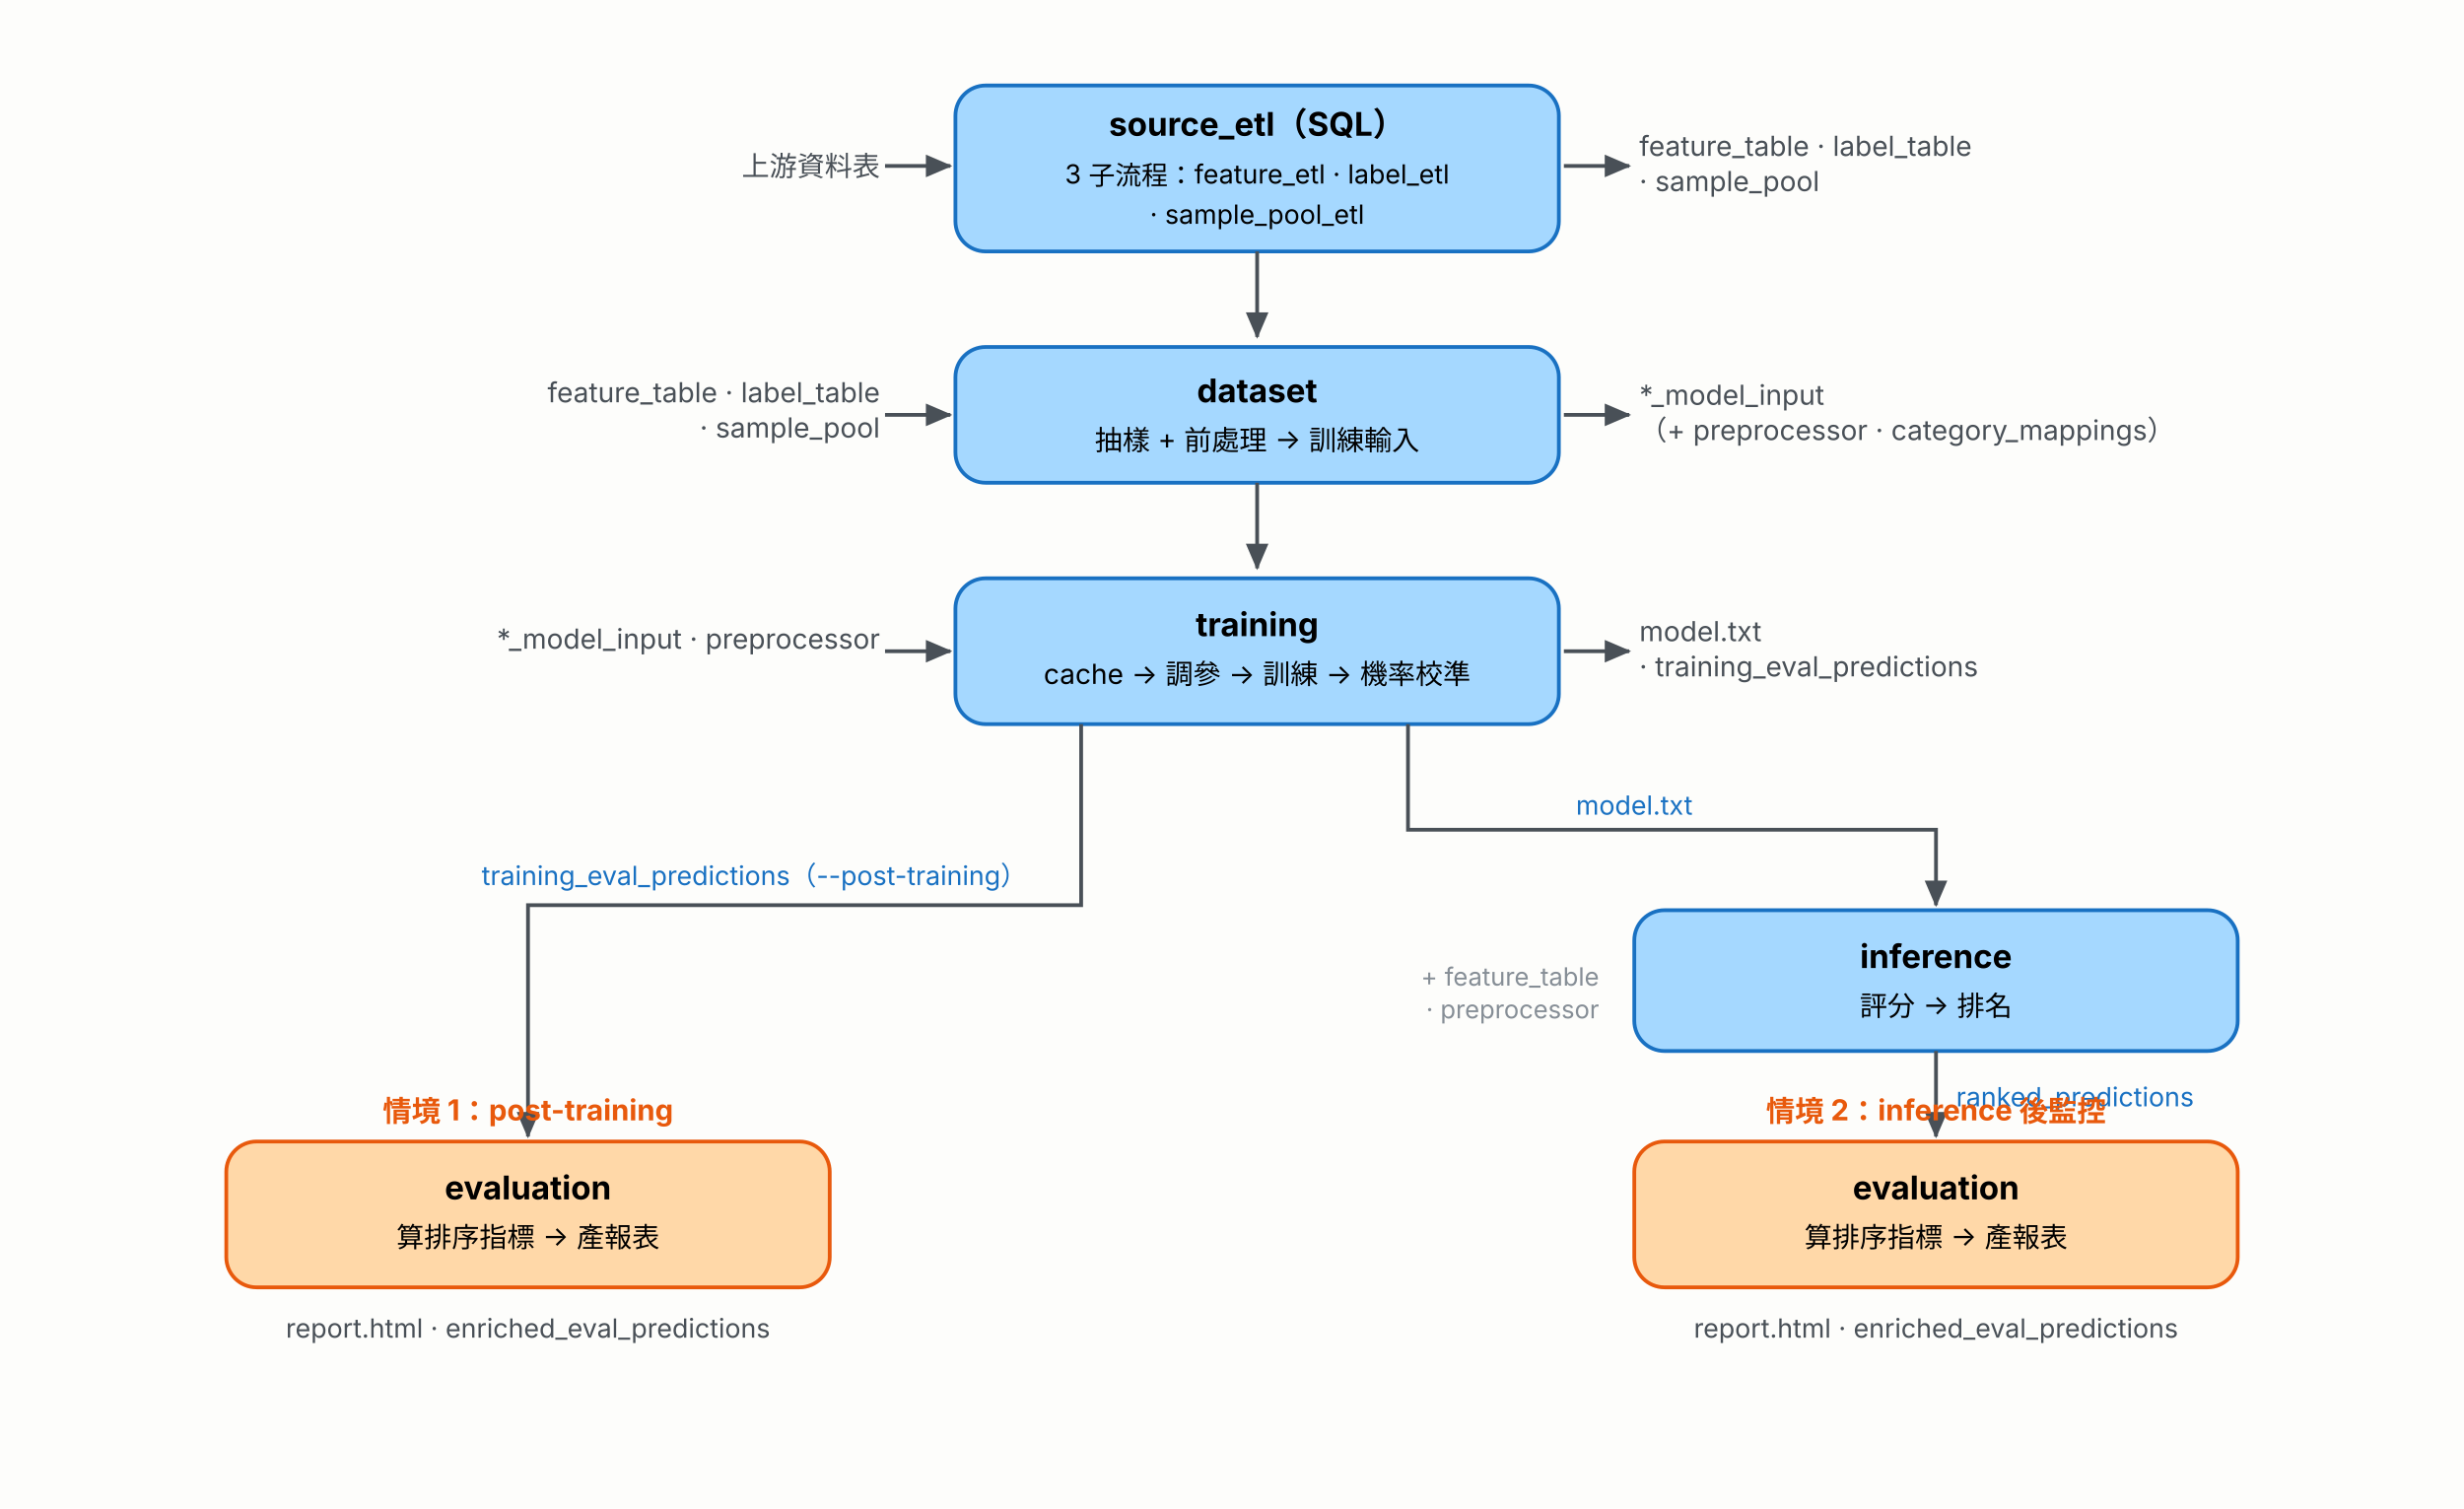
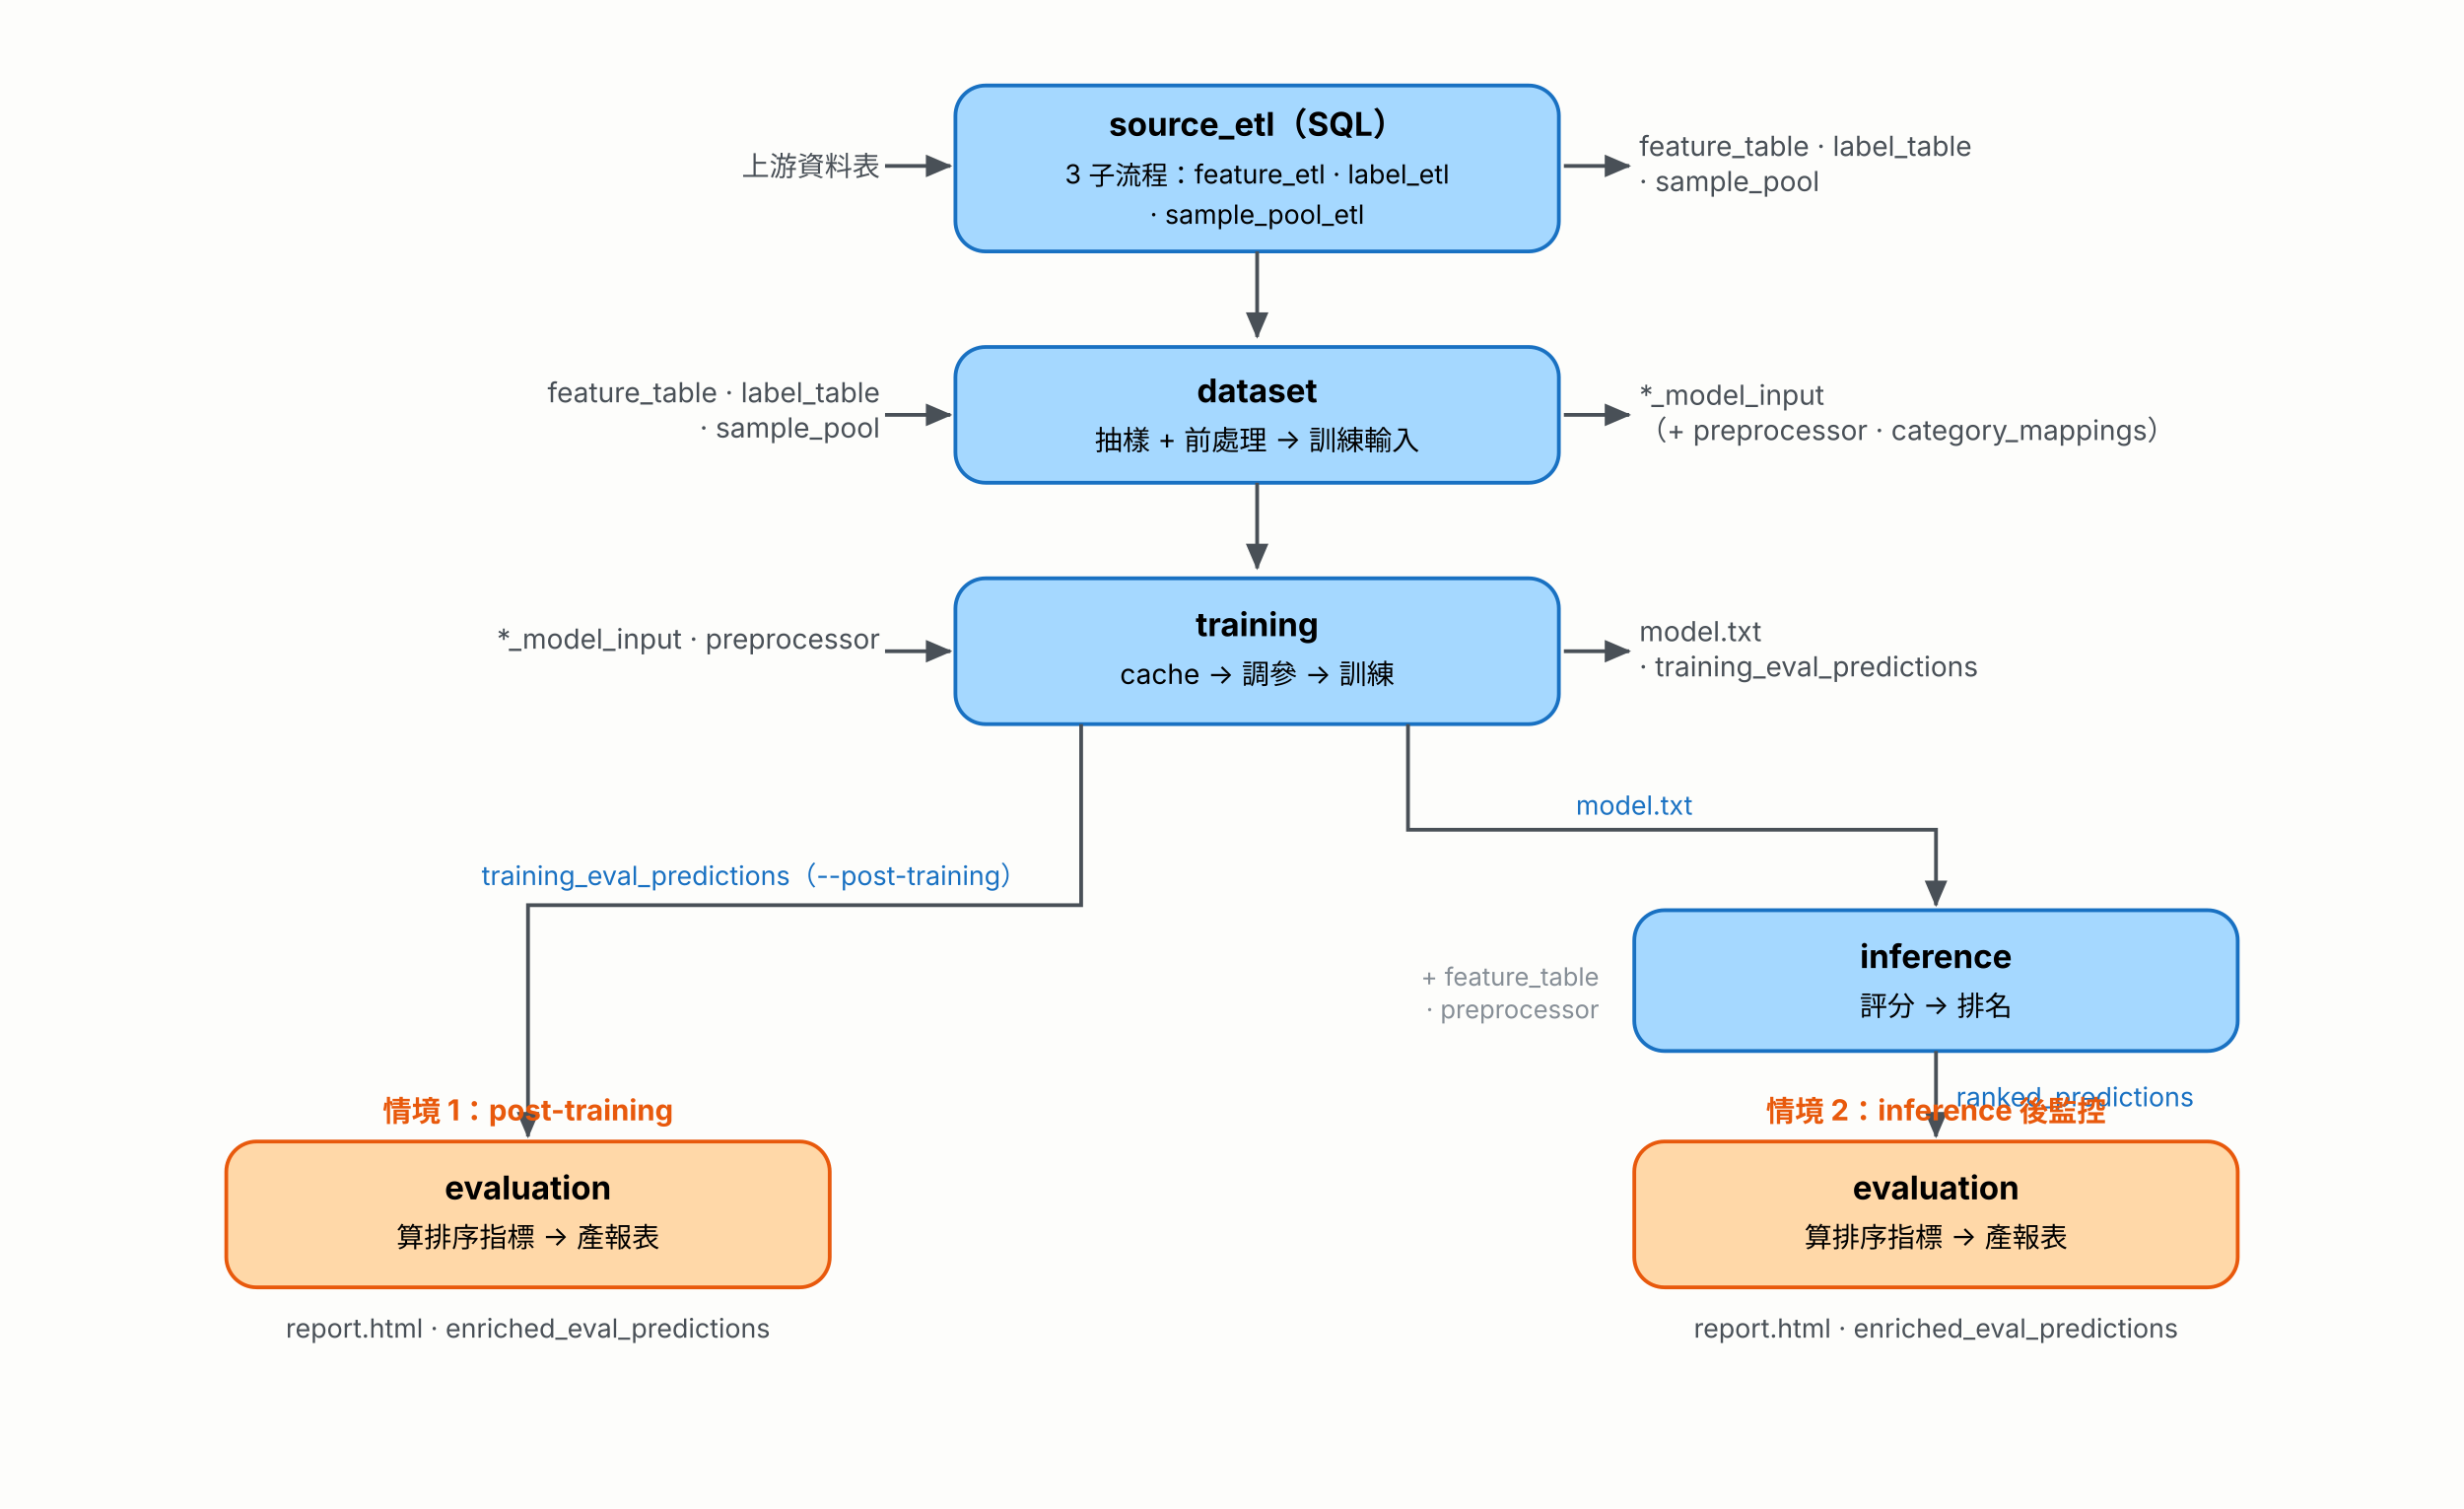
<svg xmlns="http://www.w3.org/2000/svg" viewBox="0 0 980 600" width="980" height="600">
  <style>text{font-family:-apple-system,"Segoe UI","PingFang TC","Microsoft JhengHei",sans-serif}</style>
  <defs>
    <marker id="a5" markerWidth="9" markerHeight="9" refX="6.5" refY="3" orient="auto">
      <path d="M0,0 L7,3 L0,6 Z" fill="#495057" />
    </marker>
  </defs>
  <rect x="0" y="0" width="980" height="600" fill="#fdfdfb" />
  <text x="350" y="70" text-anchor="end" font-size="11" fill="#495057">上游資料表</text>
  <line x1="352" y1="66" x2="378" y2="66" stroke="#495057" stroke-width="1.5" marker-end="url(#a5)" />
  <rect x="380" y="34" width="240" height="66" rx="12" fill="#a5d8ff" stroke="#1971c2" stroke-width="1.5" />
  <text x="500" y="54" text-anchor="middle" font-size="13" font-weight="bold">source_etl（SQL）</text>
  <text x="500" y="73" text-anchor="middle" font-size="10.5">3 子流程：feature_etl · label_etl</text>
  <text x="500" y="89" text-anchor="middle" font-size="10.5">· sample_pool_etl</text>
  <line x1="622" y1="66" x2="648" y2="66" stroke="#495057" stroke-width="1.5" marker-end="url(#a5)" />
  <text x="652" y="62" font-size="11" fill="#495057">feature_table · label_table</text>
  <text x="652" y="76" font-size="11" fill="#495057">· sample_pool</text>
  <line x1="500" y1="100" x2="500" y2="134" stroke="#495057" stroke-width="1.5" marker-end="url(#a5)" />
  <text x="350" y="160" text-anchor="end" font-size="11" fill="#495057">feature_table · label_table</text>
  <text x="350" y="174" text-anchor="end" font-size="11" fill="#495057">· sample_pool</text>
  <line x1="352" y1="165" x2="378" y2="165" stroke="#495057" stroke-width="1.5" marker-end="url(#a5)" />
  <rect x="380" y="138" width="240" height="54" rx="12" fill="#a5d8ff" stroke="#1971c2" stroke-width="1.5" />
  <text x="500" y="160" text-anchor="middle" font-size="13" font-weight="bold">dataset</text>
  <text x="500" y="179" text-anchor="middle" font-size="11">抽樣 + 前處理 → 訓練輸入</text>
  <line x1="622" y1="165" x2="648" y2="165" stroke="#495057" stroke-width="1.5" marker-end="url(#a5)" />
  <text x="652" y="161" font-size="11" fill="#495057">*_model_input</text>
  <text x="652" y="175" font-size="11" fill="#495057">（+ preprocessor · category_mappings）</text>
  <line x1="500" y1="192" x2="500" y2="226" stroke="#495057" stroke-width="1.5" marker-end="url(#a5)" />
  <text x="350" y="258" text-anchor="end" font-size="11" fill="#495057">*_model_input · preprocessor</text>
  <line x1="352" y1="259" x2="378" y2="259" stroke="#495057" stroke-width="1.5" marker-end="url(#a5)" />
  <rect x="380" y="230" width="240" height="58" rx="12" fill="#a5d8ff" stroke="#1971c2" stroke-width="1.5" />
  <text x="500" y="253" text-anchor="middle" font-size="13" font-weight="bold">training</text>
-   <text x="500" y="272" text-anchor="middle" font-size="11">cache → 調參 → 訓練 → 機率校準</text>
+   <text x="500" y="272" text-anchor="middle" font-size="11">cache → 調參 → 訓練</text>
  <line x1="622" y1="259" x2="648" y2="259" stroke="#495057" stroke-width="1.5" marker-end="url(#a5)" />
  <text x="652" y="255" font-size="11" fill="#495057">model.txt</text>
  <text x="652" y="269" font-size="11" fill="#495057">· training_eval_predictions</text>
  <polyline points="430,288 430,360 210,360 210,452" fill="none" stroke="#495057" stroke-width="1.5" marker-end="url(#a5)" />
  <text x="300" y="352" text-anchor="middle" font-size="10.5" fill="#1971c2">training_eval_predictions（--post-training）</text>
  <polyline points="560,288 560,330 770,330 770,360" fill="none" stroke="#495057" stroke-width="1.5" marker-end="url(#a5)" />
  <text x="650" y="324" text-anchor="middle" font-size="10.5" fill="#1971c2">model.txt</text>
  <text x="636" y="392" text-anchor="end" font-size="10" fill="#868e96">+ feature_table</text>
  <text x="636" y="405" text-anchor="end" font-size="10" fill="#868e96">· preprocessor</text>
  <rect x="650" y="362" width="240" height="56" rx="12" fill="#a5d8ff" stroke="#1971c2" stroke-width="1.5" />
  <text x="770" y="385" text-anchor="middle" font-size="13" font-weight="bold">inference</text>
  <text x="770" y="404" text-anchor="middle" font-size="11">評分 → 排名</text>
  <line x1="770" y1="418" x2="770" y2="452" stroke="#495057" stroke-width="1.5" marker-end="url(#a5)" />
  <text x="778" y="440" font-size="10.5" fill="#1971c2">ranked_predictions</text>
  <text x="210" y="446" text-anchor="middle" font-size="11.5" font-weight="bold" fill="#e8590c">情境 1：post-training</text>
  <text x="770" y="446" text-anchor="middle" font-size="11.5" font-weight="bold" fill="#e8590c">情境 2：inference 後監控</text>
  <rect x="90" y="454" width="240" height="58" rx="12" fill="#ffd8a8" stroke="#e8590c" stroke-width="1.5" />
  <text x="210" y="477" text-anchor="middle" font-size="13" font-weight="bold">evaluation</text>
  <text x="210" y="496" text-anchor="middle" font-size="11">算排序指標 → 產報表</text>
  <text x="210" y="532" text-anchor="middle" font-size="10.5" fill="#495057">report.html · enriched_eval_predictions</text>
  <rect x="650" y="454" width="240" height="58" rx="12" fill="#ffd8a8" stroke="#e8590c" stroke-width="1.5" />
  <text x="770" y="477" text-anchor="middle" font-size="13" font-weight="bold">evaluation</text>
  <text x="770" y="496" text-anchor="middle" font-size="11">算排序指標 → 產報表</text>
  <text x="770" y="532" text-anchor="middle" font-size="10.5" fill="#495057">report.html · enriched_eval_predictions</text>
</svg>
